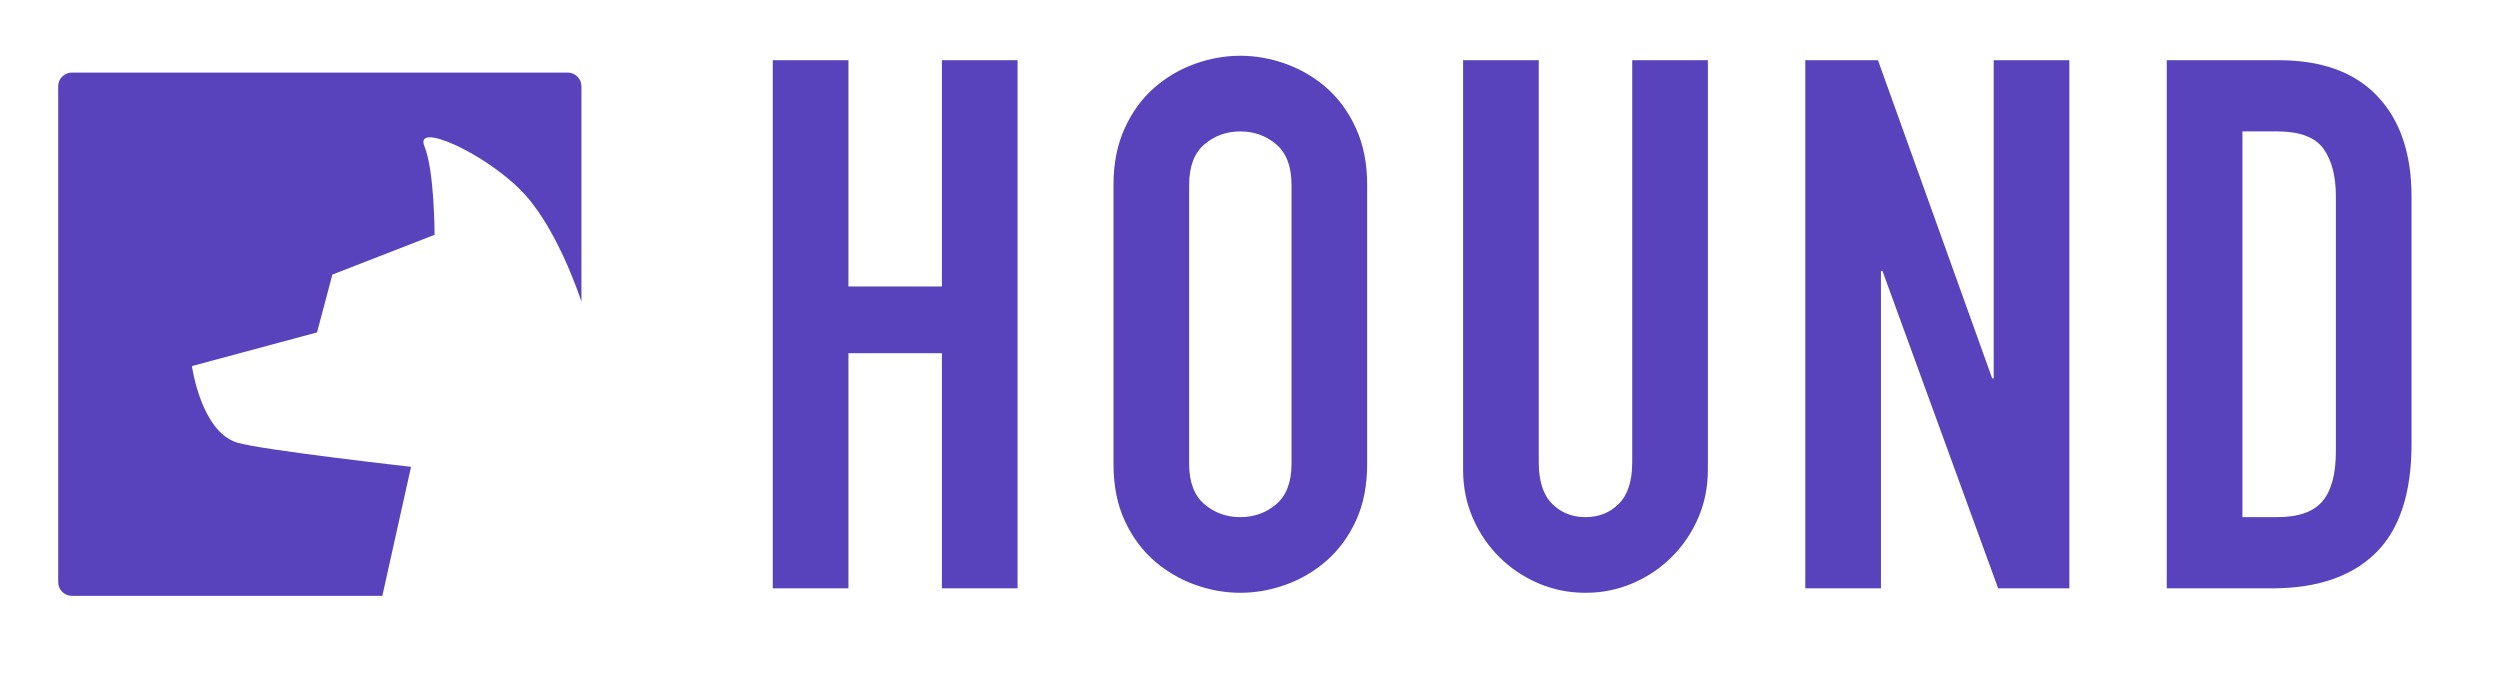
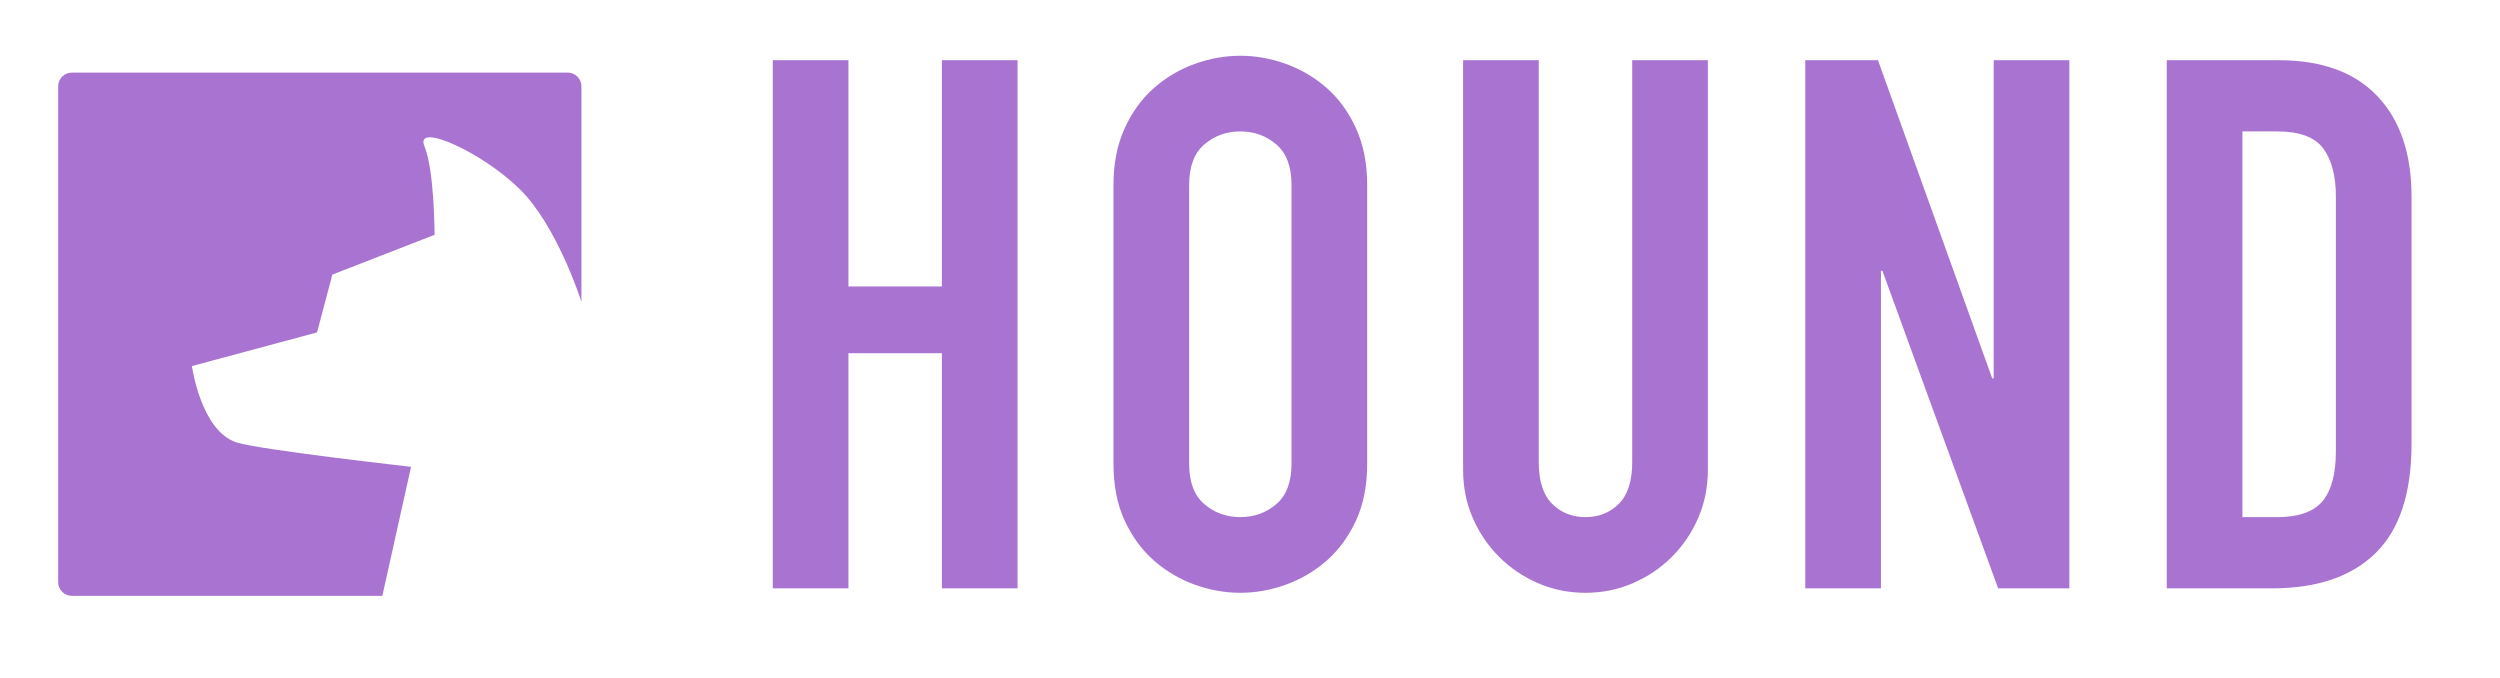
<svg xmlns="http://www.w3.org/2000/svg" width="546px" height="148px" viewBox="0 0 546 148" version="1.1">
  <description>Created with Sketch.</description>
  <defs />
  <g id="Page-1" stroke="none" stroke-width="1" fill="none" fill-rule="evenodd">
-     <g id="HoundLogo">
-       <path d="M103.746,130.134 L15.702,130.134 C14.047,130.134 12.704,128.792 12.704,127.136 L12.704,18.85 C12.704,17.195 14.046,15.852 15.702,15.852 L123.988,15.852 C125.643,15.852 126.986,17.194 126.986,18.85 L126.986,65.917 C126.552,64.574 121.466,49.206 113.607,41.401 C105.385,33.235 90.476,26.554 92.693,31.924 C94.91,37.295 94.91,51.284 94.91,51.284 L72.587,59.969 L69.239,72.6 L41.918,79.947 C41.918,79.947 43.865,94.161 51.718,96.645 C56.755,98.238 89.771,101.953 89.771,101.953 L83.503,130.134 L103.746,130.134 Z" id="Rectangle-36" fill="#5943BD" />
-       <path d="M168.776,13.15 L185.3,13.15 L185.3,62.56 L205.712,62.56 L205.712,13.15 L222.236,13.15 L222.236,128.494 L205.712,128.494 L205.712,77.14 L185.3,77.14 L185.3,128.494 L168.776,128.494 L168.776,13.15 Z M243.186,40.366 C243.186,35.722 243.996,31.618 245.616,28.054 C247.236,24.49 249.369,21.547 252.015,19.225 C254.661,16.903 257.631,15.148 260.925,13.96 C264.219,12.772 267.54,12.178 270.888,12.178 C274.236,12.178 277.557,12.772 280.851,13.96 C284.145,15.148 287.115,16.903 289.761,19.225 C292.407,21.547 294.54,24.49 296.16,28.054 C297.78,31.618 298.59,35.722 298.59,40.366 L298.59,101.278 C298.59,106.03 297.78,110.161 296.16,113.671 C294.54,117.181 292.407,120.097 289.761,122.419 C287.115,124.741 284.145,126.496 280.851,127.684 C277.557,128.872 274.236,129.466 270.888,129.466 C267.54,129.466 264.219,128.872 260.925,127.684 C257.631,126.496 254.661,124.741 252.015,122.419 C249.369,120.097 247.236,117.181 245.616,113.671 C243.996,110.161 243.186,106.03 243.186,101.278 L243.186,40.366 Z M259.71,101.278 C259.71,105.274 260.817,108.217 263.031,110.107 C265.245,111.997 267.864,112.942 270.888,112.942 C273.912,112.942 276.531,111.997 278.745,110.107 C280.959,108.217 282.066,105.274 282.066,101.278 L282.066,40.366 C282.066,36.37 280.959,33.427 278.745,31.537 C276.531,29.647 273.912,28.702 270.888,28.702 C267.864,28.702 265.245,29.647 263.031,31.537 C260.817,33.427 259.71,36.37 259.71,40.366 L259.71,101.278 Z M373,102.574 C373,106.354 372.298,109.864 370.894,113.104 C369.49,116.344 367.573,119.179 365.143,121.609 C362.713,124.039 359.878,125.956 356.638,127.36 C353.398,128.764 349.942,129.466 346.27,129.466 C342.598,129.466 339.142,128.764 335.902,127.36 C332.662,125.956 329.827,124.039 327.397,121.609 C324.967,119.179 323.05,116.344 321.646,113.104 C320.242,109.864 319.54,106.354 319.54,102.574 L319.54,13.15 L336.064,13.15 L336.064,100.954 C336.064,105.058 337.036,108.082 338.98,110.026 C340.924,111.97 343.354,112.942 346.27,112.942 C349.186,112.942 351.616,111.97 353.56,110.026 C355.504,108.082 356.476,105.058 356.476,100.954 L356.476,13.15 L373,13.15 L373,102.574 Z M394.274,13.15 L410.15,13.15 L435.098,82.648 L435.422,82.648 L435.422,13.15 L451.946,13.15 L451.946,128.494 L436.394,128.494 L411.122,59.158 L410.798,59.158 L410.798,128.494 L394.274,128.494 L394.274,13.15 Z M473.22,13.15 L497.682,13.15 C507.078,13.15 514.26,15.769 519.228,21.007 C524.196,26.245 526.68,33.562 526.68,42.958 L526.68,96.904 C526.68,107.704 524.061,115.669 518.823,120.799 C513.585,125.929 506.052,128.494 496.224,128.494 L473.22,128.494 L473.22,13.15 Z M489.744,112.942 L497.358,112.942 C502.002,112.942 505.296,111.781 507.24,109.459 C509.184,107.137 510.156,103.492 510.156,98.524 L510.156,42.958 C510.156,38.422 509.238,34.912 507.402,32.428 C505.566,29.944 502.218,28.702 497.358,28.702 L489.744,28.702 L489.744,112.942 Z" id="HOUND-9" fill="#5843BD" />
+     <g id="HoundLogo" fill="#A873D1">
+       <path d="M103.746,130.134 L15.702,130.134 C14.047,130.134 12.704,128.792 12.704,127.136 L12.704,18.85 C12.704,17.195 14.046,15.852 15.702,15.852 L123.988,15.852 C125.643,15.852 126.986,17.194 126.986,18.85 L126.986,65.917 C126.552,64.574 121.466,49.206 113.607,41.401 C105.385,33.235 90.476,26.554 92.693,31.924 C94.91,37.295 94.91,51.284 94.91,51.284 L72.587,59.969 L69.239,72.6 L41.918,79.947 C41.918,79.947 43.865,94.161 51.718,96.645 C56.755,98.238 89.771,101.953 89.771,101.953 L83.503,130.134 L103.746,130.134 Z" id="Rectangle-36" />
+       <path d="M168.776,13.15 L185.3,13.15 L185.3,62.56 L205.712,62.56 L205.712,13.15 L222.236,13.15 L222.236,128.494 L205.712,128.494 L205.712,77.14 L185.3,77.14 L185.3,128.494 L168.776,128.494 L168.776,13.15 Z M243.186,40.366 C243.186,35.722 243.996,31.618 245.616,28.054 C247.236,24.49 249.369,21.547 252.015,19.225 C254.661,16.903 257.631,15.148 260.925,13.96 C264.219,12.772 267.54,12.178 270.888,12.178 C274.236,12.178 277.557,12.772 280.851,13.96 C284.145,15.148 287.115,16.903 289.761,19.225 C292.407,21.547 294.54,24.49 296.16,28.054 C297.78,31.618 298.59,35.722 298.59,40.366 L298.59,101.278 C298.59,106.03 297.78,110.161 296.16,113.671 C294.54,117.181 292.407,120.097 289.761,122.419 C287.115,124.741 284.145,126.496 280.851,127.684 C277.557,128.872 274.236,129.466 270.888,129.466 C267.54,129.466 264.219,128.872 260.925,127.684 C257.631,126.496 254.661,124.741 252.015,122.419 C249.369,120.097 247.236,117.181 245.616,113.671 C243.996,110.161 243.186,106.03 243.186,101.278 L243.186,40.366 Z M259.71,101.278 C259.71,105.274 260.817,108.217 263.031,110.107 C265.245,111.997 267.864,112.942 270.888,112.942 C273.912,112.942 276.531,111.997 278.745,110.107 C280.959,108.217 282.066,105.274 282.066,101.278 L282.066,40.366 C282.066,36.37 280.959,33.427 278.745,31.537 C276.531,29.647 273.912,28.702 270.888,28.702 C267.864,28.702 265.245,29.647 263.031,31.537 C260.817,33.427 259.71,36.37 259.71,40.366 L259.71,101.278 Z M373,102.574 C373,106.354 372.298,109.864 370.894,113.104 C369.49,116.344 367.573,119.179 365.143,121.609 C362.713,124.039 359.878,125.956 356.638,127.36 C353.398,128.764 349.942,129.466 346.27,129.466 C342.598,129.466 339.142,128.764 335.902,127.36 C332.662,125.956 329.827,124.039 327.397,121.609 C324.967,119.179 323.05,116.344 321.646,113.104 C320.242,109.864 319.54,106.354 319.54,102.574 L319.54,13.15 L336.064,13.15 L336.064,100.954 C336.064,105.058 337.036,108.082 338.98,110.026 C340.924,111.97 343.354,112.942 346.27,112.942 C349.186,112.942 351.616,111.97 353.56,110.026 C355.504,108.082 356.476,105.058 356.476,100.954 L356.476,13.15 L373,13.15 L373,102.574 Z M394.274,13.15 L410.15,13.15 L435.098,82.648 L435.422,82.648 L435.422,13.15 L451.946,13.15 L451.946,128.494 L436.394,128.494 L411.122,59.158 L410.798,59.158 L410.798,128.494 L394.274,128.494 L394.274,13.15 Z M473.22,13.15 L497.682,13.15 C507.078,13.15 514.26,15.769 519.228,21.007 C524.196,26.245 526.68,33.562 526.68,42.958 L526.68,96.904 C526.68,107.704 524.061,115.669 518.823,120.799 C513.585,125.929 506.052,128.494 496.224,128.494 L473.22,128.494 L473.22,13.15 Z M489.744,112.942 L497.358,112.942 C502.002,112.942 505.296,111.781 507.24,109.459 C509.184,107.137 510.156,103.492 510.156,98.524 L510.156,42.958 C510.156,38.422 509.238,34.912 507.402,32.428 C505.566,29.944 502.218,28.702 497.358,28.702 L489.744,28.702 L489.744,112.942 Z" id="HOUND-9" />
    </g>
  </g>
</svg>
